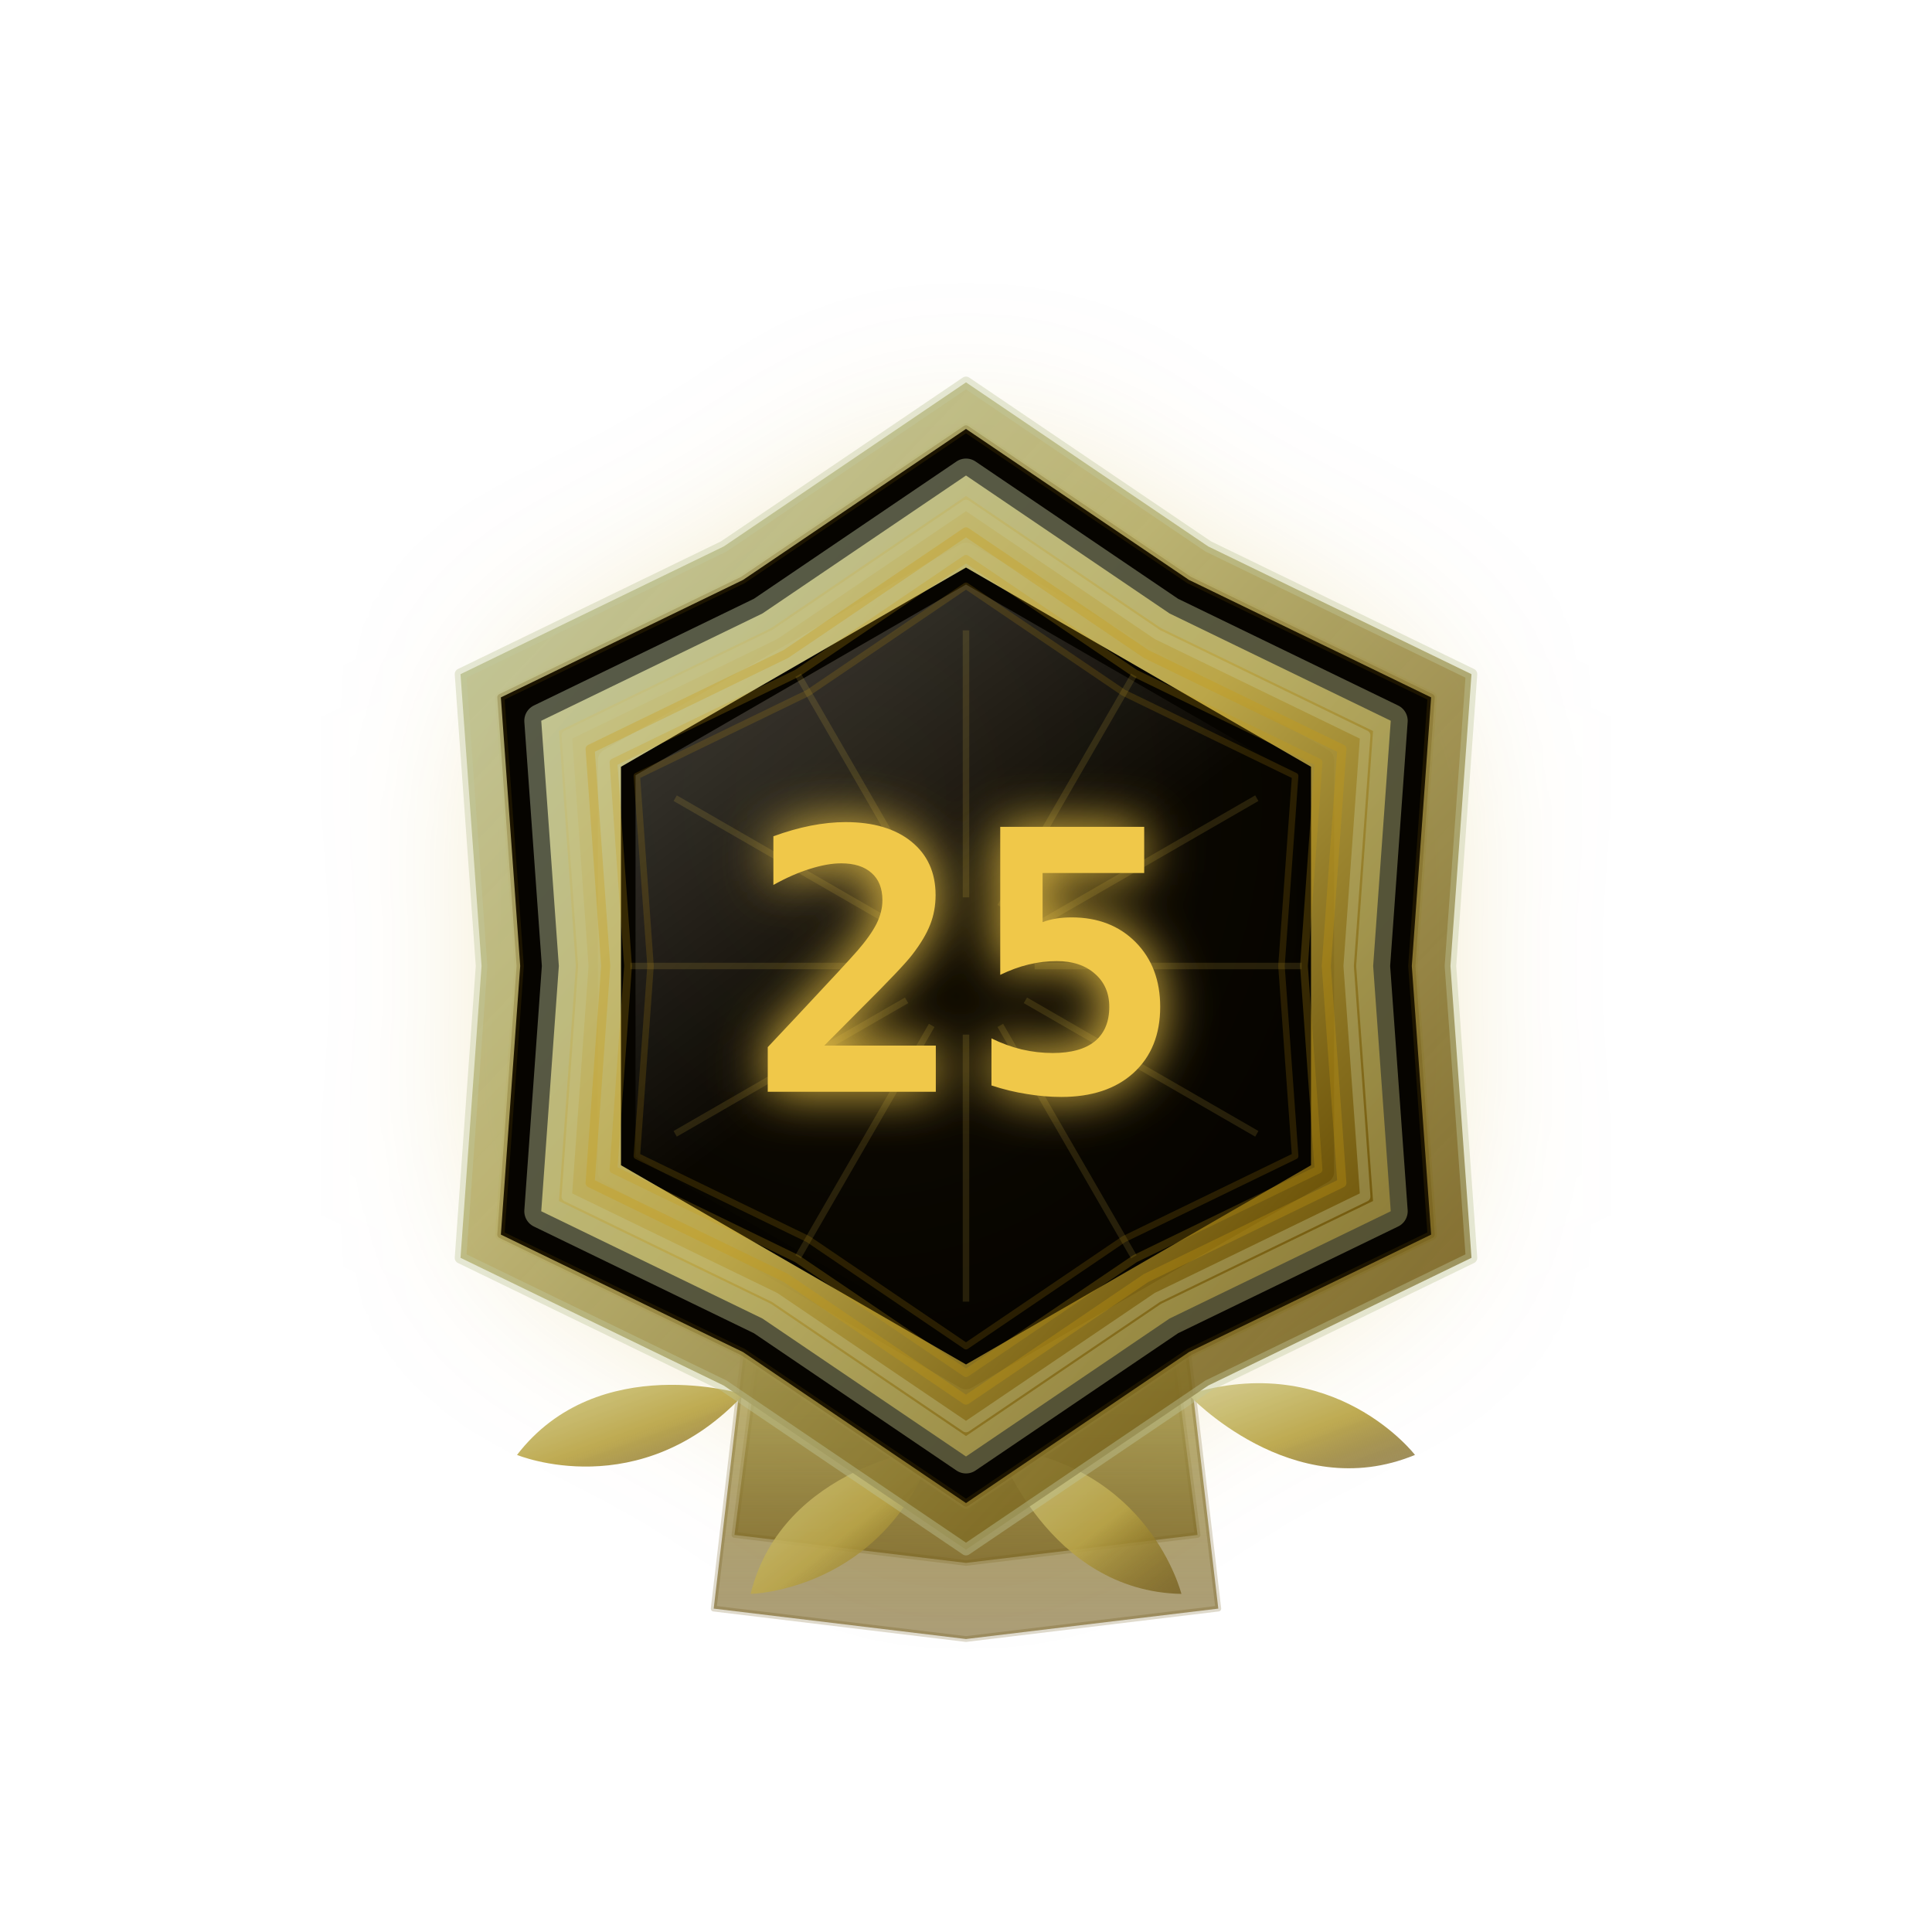
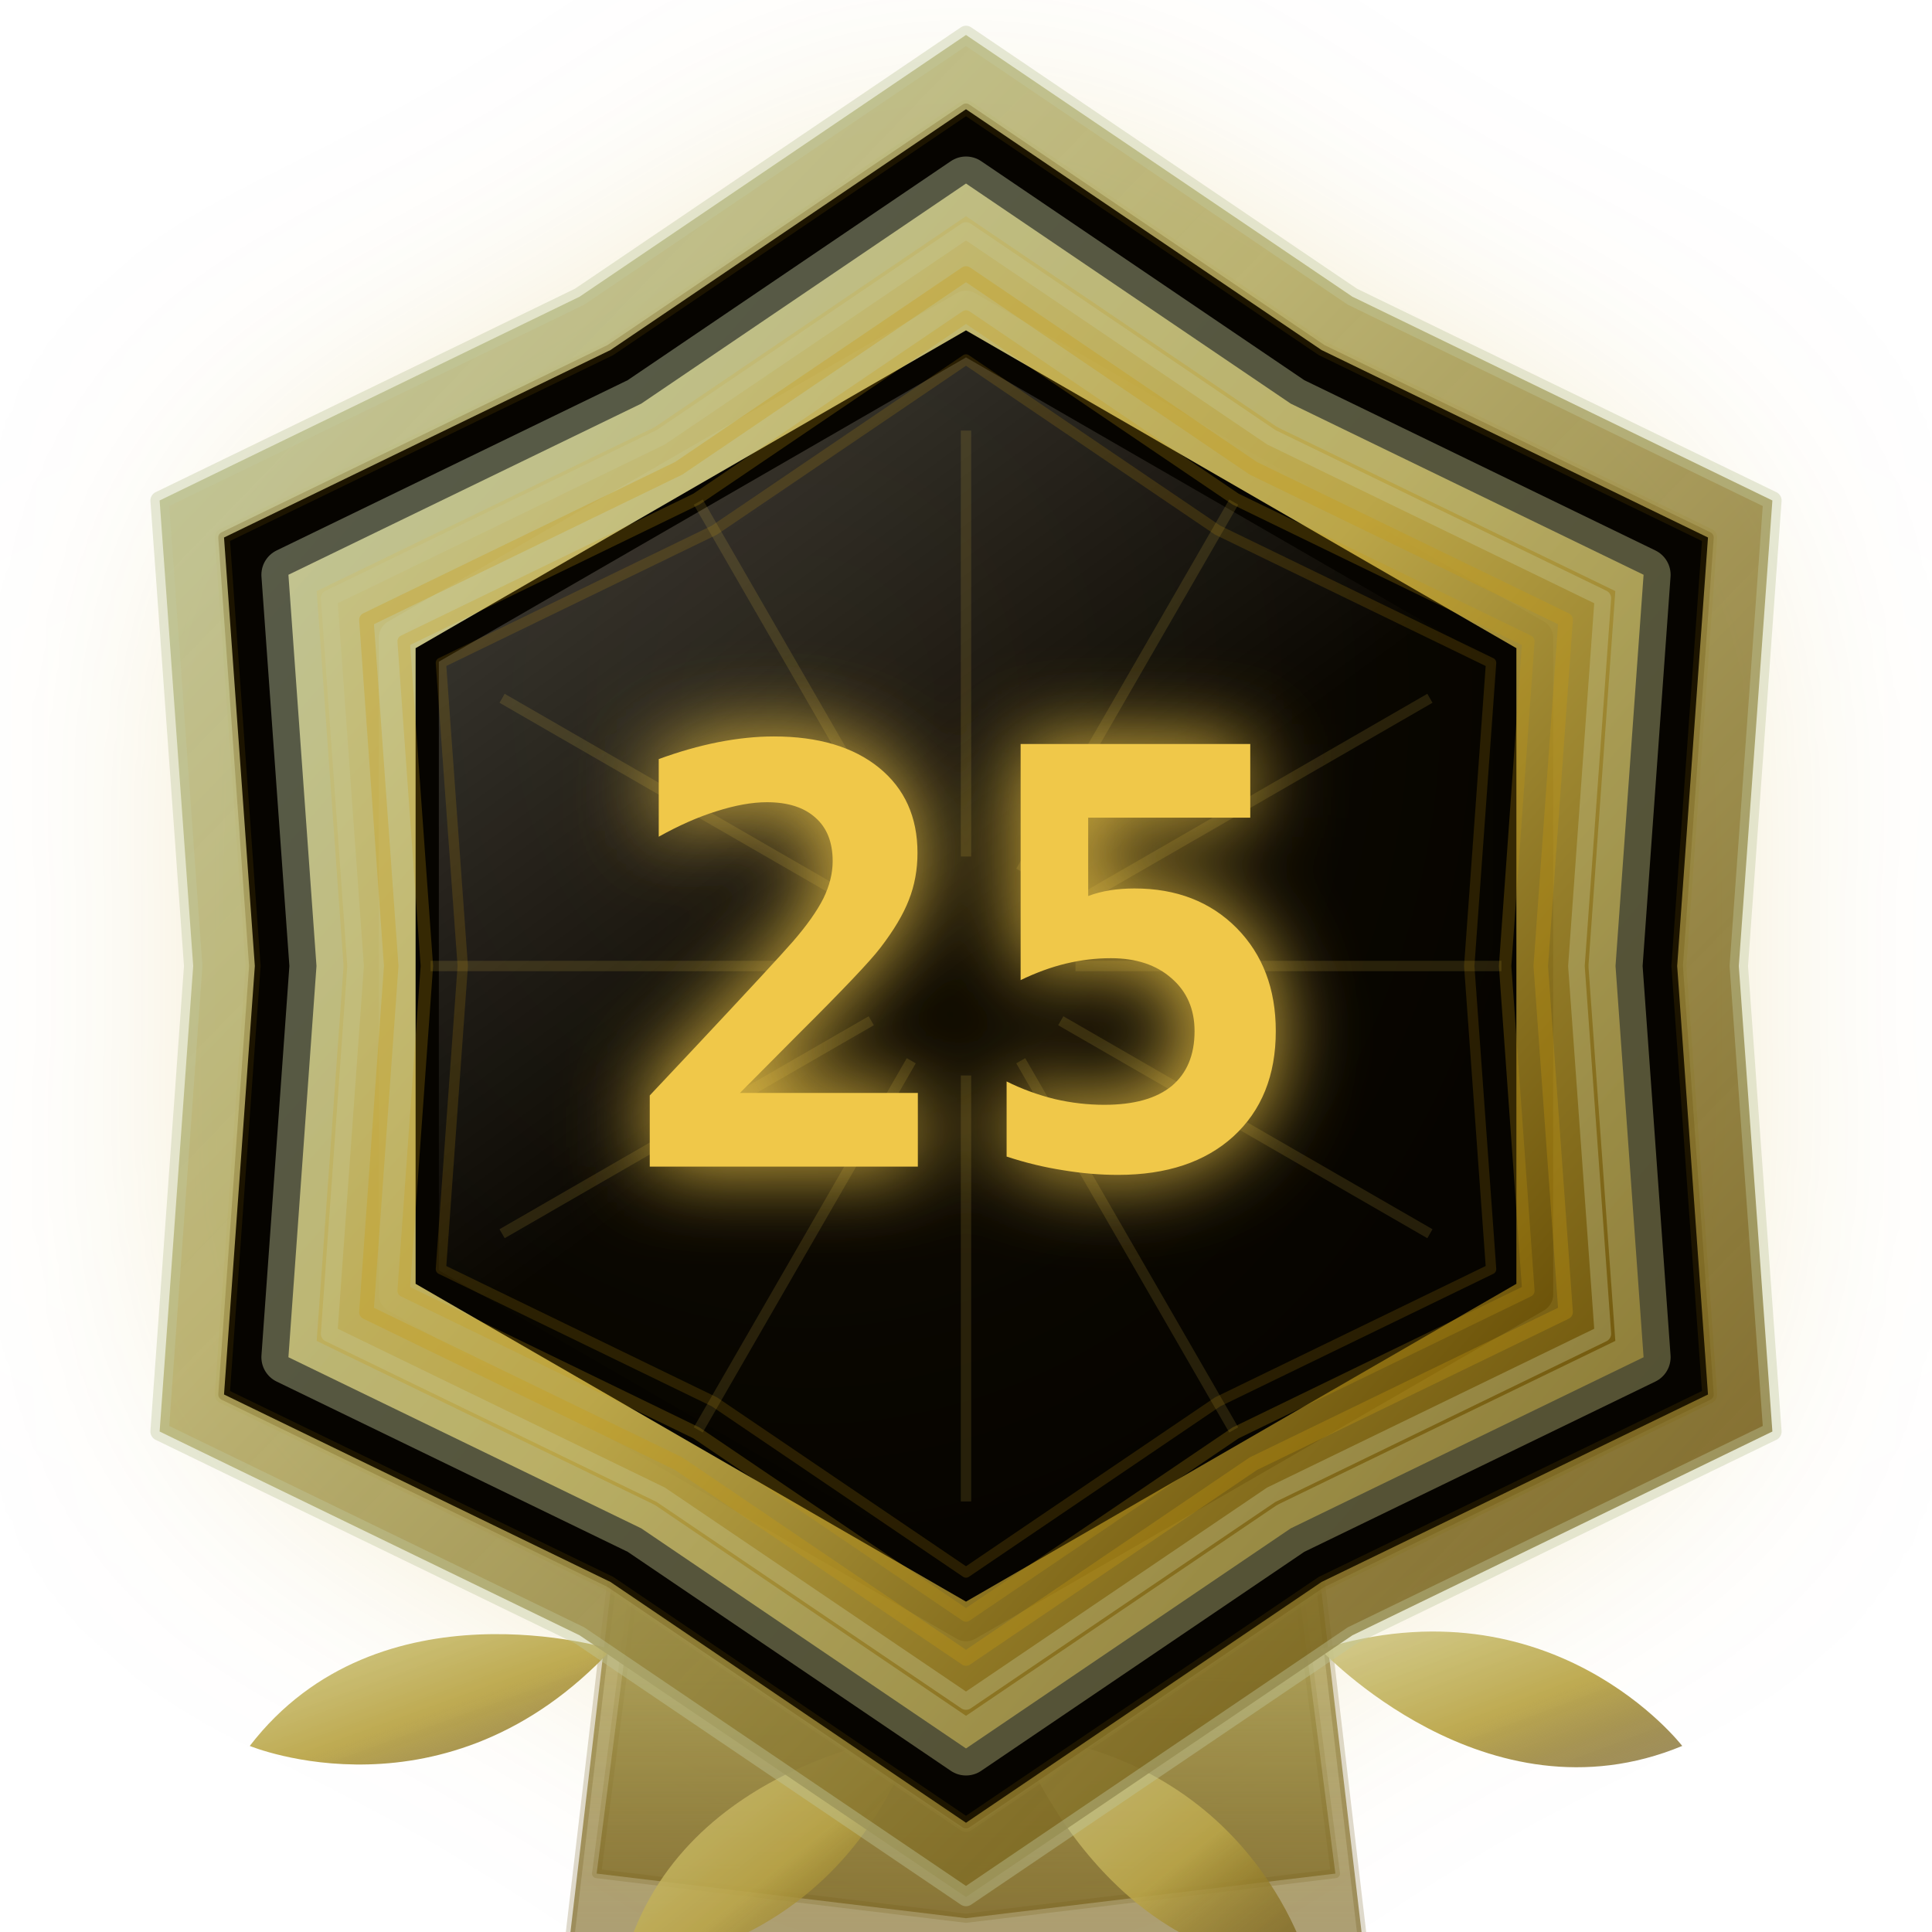
- <svg xmlns="http://www.w3.org/2000/svg" width="84" height="84" viewBox="-25 -25 134 134" overflow="visible" role="img" aria-label="Level 25 Badge">
+ <svg xmlns="http://www.w3.org/2000/svg" width="84" height="84" viewBox="0 0 84 84" overflow="visible" role="img" aria-label="Level 25 Badge">
  <defs>
    <radialGradient id="bglv25" cx="35%" cy="28%" r="72%">
      <stop offset="0%" stop-color="#120d02" />
      <stop offset="100%" stop-color="#060400" />
    </radialGradient>
    <linearGradient id="rimlv25" x1="5%" y1="5%" x2="95%" y2="95%">
      <stop offset="0%" stop-color="#c8c891" />
      <stop offset="50%" stop-color="#bba649" />
      <stop offset="100%" stop-color="#624800" />
    </linearGradient>
    <linearGradient id="transRinglv25" x1="0%" y1="0%" x2="100%" y2="100%">
      <stop offset="0%" stop-color="#bdc8a6" />
      <stop offset="100%" stop-color="#b4ae6c" />
    </linearGradient>
    <linearGradient id="shlv25" x1="18%" y1="0%" x2="82%" y2="100%">
      <stop offset="0%" stop-color="white" stop-opacity="0.2" />
      <stop offset="50%" stop-color="white" stop-opacity="0" />
    </linearGradient>
    <filter id="gllv25" x="-40%" y="-40%" width="180%" height="180%">
      <feGaussianBlur stdDeviation="1.8" result="b" />
      <feMerge>
        <feMergeNode in="b" />
        <feMergeNode in="SourceGraphic" />
      </feMerge>
    </filter>
    <filter id="halolv25" x="-80%" y="-80%" width="360%" height="360%">
      <feGaussianBlur stdDeviation="7" result="b" />
      <feMerge>
        <feMergeNode in="b" />
        <feMergeNode in="SourceGraphic" />
      </feMerge>
    </filter>
    <linearGradient id="pglv25_0" x1="5%" y1="0%" x2="95%" y2="100%">
      <stop offset="0%" stop-color="#d9c874" stop-opacity="0.95" />
      <stop offset="38%" stop-color="#bea33b" stop-opacity="0.9" />
      <stop offset="100%" stop-color="#624800" stop-opacity="0.85" />
    </linearGradient>
    <linearGradient id="pglv25_1" x1="5%" y1="0%" x2="95%" y2="100%">
      <stop offset="0%" stop-color="#c1c89e" stop-opacity="0.95" />
      <stop offset="38%" stop-color="#b5ac66" stop-opacity="0.9" />
      <stop offset="100%" stop-color="#624800" stop-opacity="0.85" />
    </linearGradient>
    <linearGradient id="aplv25_0" x1="0%" y1="0%" x2="0%" y2="100%">
      <stop offset="0%" stop-color="#c6c896" />
      <stop offset="100%" stop-color="#624800" stop-opacity="0.65" />
    </linearGradient>
    <linearGradient id="aplv25_1" x1="0%" y1="0%" x2="0%" y2="100%">
      <stop offset="0%" stop-color="#b7aa5b" />
      <stop offset="100%" stop-color="#624800" stop-opacity="0.65" />
    </linearGradient>
    <linearGradient id="lflv25" x1="0%" y1="0%" x2="100%" y2="100%">
      <stop offset="0%" stop-color="#cfc885" stop-opacity="0.95" />
      <stop offset="55%" stop-color="#bba649" />
      <stop offset="100%" stop-color="#624800" stop-opacity="0.65" />
    </linearGradient>
  </defs>
  <path d="M71.46,24.99 L70.24,42.00 L71.46,59.01 L56.12,66.45 L42.00,76.02 L27.88,66.45 L12.54,59.01 L13.76,42.00 L12.54,24.99 L27.88,17.55 L42.00,7.98 L56.12,17.55Z" fill="#c89a10" fill-opacity="0.40" filter="url(#halolv25)" />
  <path d="M27.88,66.45 L42.00,76.02 L56.12,66.45 L58.06,81.46 L42.00,83.40 L25.94,81.46 Z" fill="url(#aplv25_0)" opacity="0.90" />
  <path d="M27.88,66.45 L42.00,76.02 L56.12,66.45" fill="none" stroke="#c6c896" stroke-width="0.9" stroke-opacity="0.52" stroke-linejoin="round" />
  <path d="M27.88,66.45 L42.00,76.02 L56.12,66.45 L58.06,81.46 L42.00,83.40 L25.94,81.46 Z" fill="none" stroke="#624800" stroke-width="0.4" stroke-opacity="0.2" stroke-linejoin="round" />
  <path d="M26.61,68.65 L42.00,79.08 L57.39,68.65 L59.50,86.57 L42.00,88.68 L24.50,86.57 Z" fill="url(#aplv25_1)" opacity="0.82" />
  <path d="M26.61,68.65 L42.00,79.08 L57.39,68.65" fill="none" stroke="#c6c896" stroke-width="0.9" stroke-opacity="0.42" stroke-linejoin="round" />
  <path d="M26.61,68.65 L42.00,79.08 L57.39,68.65 L59.50,86.57 L42.00,88.68 L24.50,86.57 Z" fill="none" stroke="#624800" stroke-width="0.4" stroke-opacity="0.2" stroke-linejoin="round" />
  <path d="M56.94,85.55 C47.71,85.37 44.21,75.39 44.21,75.39 C54.72,76.58 56.94,85.55 56.94,85.55 Z" fill="url(#lflv25)" opacity="0.88" />
  <path d="M73.14,75.91 C64.61,79.45 57.41,71.71 57.41,71.71 C67.51,68.59 73.14,75.91 73.14,75.91 Z" fill="url(#lflv25)" opacity="0.95" />
  <path d="M27.06,85.55 C29.28,76.58 39.79,75.39 39.79,75.39 C36.29,85.37 27.06,85.55 27.06,85.55 Z" fill="url(#lflv25)" opacity="0.88" />
  <path d="M10.86,75.91 C16.49,68.59 26.59,71.71 26.59,71.71 C19.39,79.45 10.86,75.91 10.86,75.91 Z" fill="url(#lflv25)" opacity="0.95" />
  <path d="M74.26,23.37 L72.92,42.00 L74.26,60.63 L57.46,68.78 L42.00,79.25 L26.54,68.78 L9.74,60.63 L11.08,42.00 L9.74,23.37 L26.54,15.22 L42.00,4.75 L57.46,15.22Z" fill="url(#pglv25_0)" />
  <path d="M71.46,24.99 L70.24,42.00 L71.46,59.01 L56.12,66.45 L42.00,76.02 L27.88,66.45 L12.54,59.01 L13.76,42.00 L12.54,24.99 L27.88,17.55 L42.00,7.98 L56.12,17.55Z" fill="#060400" />
  <path d="M74.26,23.37 L72.92,42.00 L74.26,60.63 L57.46,68.78 L42.00,79.25 L26.54,68.78 L9.74,60.63 L11.08,42.00 L9.74,23.37 L26.54,15.22 L42.00,4.75 L57.46,15.22Z" fill="none" stroke="#d9c874" stroke-width="0.8" stroke-opacity="0.48" stroke-linejoin="round" />
  <path d="M71.46,24.99 L70.24,42.00 L71.46,59.01 L56.12,66.45 L42.00,76.02 L27.88,66.45 L12.54,59.01 L13.76,42.00 L12.54,24.99 L27.88,17.55 L42.00,7.98 L56.12,17.55Z" fill="none" stroke="#624800" stroke-width="0.5" stroke-opacity="0.28" stroke-linejoin="round" />
  <path d="M77.06,21.76 L75.60,42.00 L77.06,62.24 L58.80,71.10 L42.00,82.48 L25.20,71.10 L6.94,62.24 L8.40,42.00 L6.94,21.76 L25.20,12.90 L42.00,1.52 L58.80,12.90Z" fill="url(#pglv25_1)" />
  <path d="M74.26,23.37 L72.92,42.00 L74.26,60.63 L57.46,68.78 L42.00,79.25 L26.54,68.78 L9.74,60.63 L11.08,42.00 L9.74,23.37 L26.54,15.22 L42.00,4.75 L57.46,15.22Z" fill="#060400" />
  <path d="M77.06,21.76 L75.60,42.00 L77.06,62.24 L58.80,71.10 L42.00,82.48 L25.20,71.10 L6.94,62.24 L8.40,42.00 L6.94,21.76 L25.20,12.90 L42.00,1.52 L58.80,12.90Z" fill="none" stroke="#c1c89e" stroke-width="0.8" stroke-opacity="0.40" stroke-linejoin="round" />
  <path d="M74.26,23.37 L72.92,42.00 L74.26,60.63 L57.46,68.78 L42.00,79.25 L26.54,68.78 L9.74,60.63 L11.08,42.00 L9.74,23.37 L26.54,15.22 L42.00,4.75 L57.46,15.22Z" fill="none" stroke="#624800" stroke-width="0.5" stroke-opacity="0.24" stroke-linejoin="round" />
  <path d="M71.46,24.99 L70.24,42.00 L71.46,59.01 L56.12,66.45 L42.00,76.02 L27.88,66.45 L12.54,59.01 L13.76,42.00 L12.54,24.99 L27.88,17.55 L42.00,7.98 L56.12,17.55Z" fill="url(#rimlv25)" />
  <path d="M66.73,27.72L66.73,56.28L42.00,70.56L17.27,56.28L17.27,27.72L42.00,13.44Z" fill="#060400" />
  <path d="M66.73,27.72L66.73,56.28L42.00,70.56L17.27,56.28L17.27,27.72L42.00,13.44Z" fill="none" stroke="url(#rimlv25)" stroke-width="1.60" stroke-linejoin="round" />
  <path d="M64.92,28.77L64.92,55.23L42.00,68.46L19.08,55.23L19.08,28.77L42.00,15.54Z" fill="url(#bglv25)" />
  <path d="M64.92,28.77L64.92,55.23L42.00,68.46L19.08,55.23L19.08,28.77L42.00,15.54Z" fill="url(#shlv25)" />
  <line x1="46.76" y1="42.00" x2="65.28" y2="42.00" stroke="#f0c84a" stroke-width="0.45" stroke-opacity="0.14" />
  <line x1="46.12" y1="44.38" x2="62.17" y2="53.64" stroke="#f0c84a" stroke-width="0.45" stroke-opacity="0.14" />
  <line x1="44.38" y1="46.12" x2="53.64" y2="62.17" stroke="#f0c84a" stroke-width="0.45" stroke-opacity="0.14" />
  <line x1="42.00" y1="46.76" x2="42.00" y2="65.28" stroke="#f0c84a" stroke-width="0.45" stroke-opacity="0.14" />
  <line x1="39.62" y1="46.12" x2="30.36" y2="62.17" stroke="#f0c84a" stroke-width="0.45" stroke-opacity="0.14" />
  <line x1="37.88" y1="44.38" x2="21.83" y2="53.64" stroke="#f0c84a" stroke-width="0.45" stroke-opacity="0.14" />
  <line x1="37.24" y1="42.00" x2="18.72" y2="42.00" stroke="#f0c84a" stroke-width="0.45" stroke-opacity="0.14" />
  <line x1="37.88" y1="39.62" x2="21.83" y2="30.36" stroke="#f0c84a" stroke-width="0.45" stroke-opacity="0.14" />
  <line x1="39.62" y1="37.88" x2="30.36" y2="21.83" stroke="#f0c84a" stroke-width="0.45" stroke-opacity="0.14" />
  <line x1="42.00" y1="37.24" x2="42.00" y2="18.72" stroke="#f0c84a" stroke-width="0.45" stroke-opacity="0.14" />
  <line x1="44.38" y1="37.88" x2="53.64" y2="21.83" stroke="#f0c84a" stroke-width="0.45" stroke-opacity="0.14" />
  <line x1="46.12" y1="39.62" x2="62.17" y2="30.36" stroke="#f0c84a" stroke-width="0.45" stroke-opacity="0.14" />
  <path d="M71.46,24.99 L70.24,42.00 L71.46,59.01 L56.12,66.45 L42.00,76.02 L27.88,66.45 L12.54,59.01 L13.76,42.00 L12.54,24.99 L27.88,17.55 L42.00,7.98 L56.12,17.55Z" fill="none" stroke="url(#transRinglv25)" stroke-width="2.35" stroke-opacity="0.45" stroke-linejoin="round" />
  <path d="M69.69,26.01 L68.54,42.00 L69.69,57.99 L55.27,64.99 L42.00,73.98 L28.73,64.99 L14.31,57.99 L15.46,42.00 L14.31,26.01 L28.73,19.01 L42.00,10.02 L55.27,19.01Z" fill="none" stroke="#c6c896" stroke-width="0.72" stroke-opacity="0.36" stroke-linejoin="round" />
  <path d="M68.07,26.95 L66.99,42.00 L68.07,57.05 L54.49,63.64 L42.00,72.11 L29.51,63.64 L15.93,57.05 L17.01,42.00 L15.93,26.95 L29.51,20.36 L42.00,11.89 L54.49,20.36Z" fill="none" stroke="#c89a10" stroke-width="0.63" stroke-opacity="0.30" stroke-linejoin="round" />
  <path d="M66.45,27.88 L65.44,42.00 L66.45,56.12 L53.72,62.30 L42.00,70.24 L30.28,62.30 L17.55,56.12 L18.56,42.00 L17.55,27.88 L30.28,21.70 L42.00,13.76 L53.72,21.70Z" fill="none" stroke="#c89a10" stroke-width="0.54" stroke-opacity="0.24" stroke-linejoin="round" />
  <path d="M64.83,28.82 L63.88,42.00 L64.83,55.18 L52.94,60.95 L42.00,68.37 L31.06,60.95 L19.17,55.18 L20.12,42.00 L19.17,28.82 L31.06,23.05 L42.00,15.63 L52.94,23.05Z" fill="none" stroke="#c89a10" stroke-width="0.45" stroke-opacity="0.18" stroke-linejoin="round" />
  <text x="42.0" y="42.0" text-anchor="middle" dominant-baseline="central" font-family="Orbitron,monospace" font-weight="900" font-size="25.2" fill="#f0c84a" filter="url(#gllv25)">25</text>
</svg>
